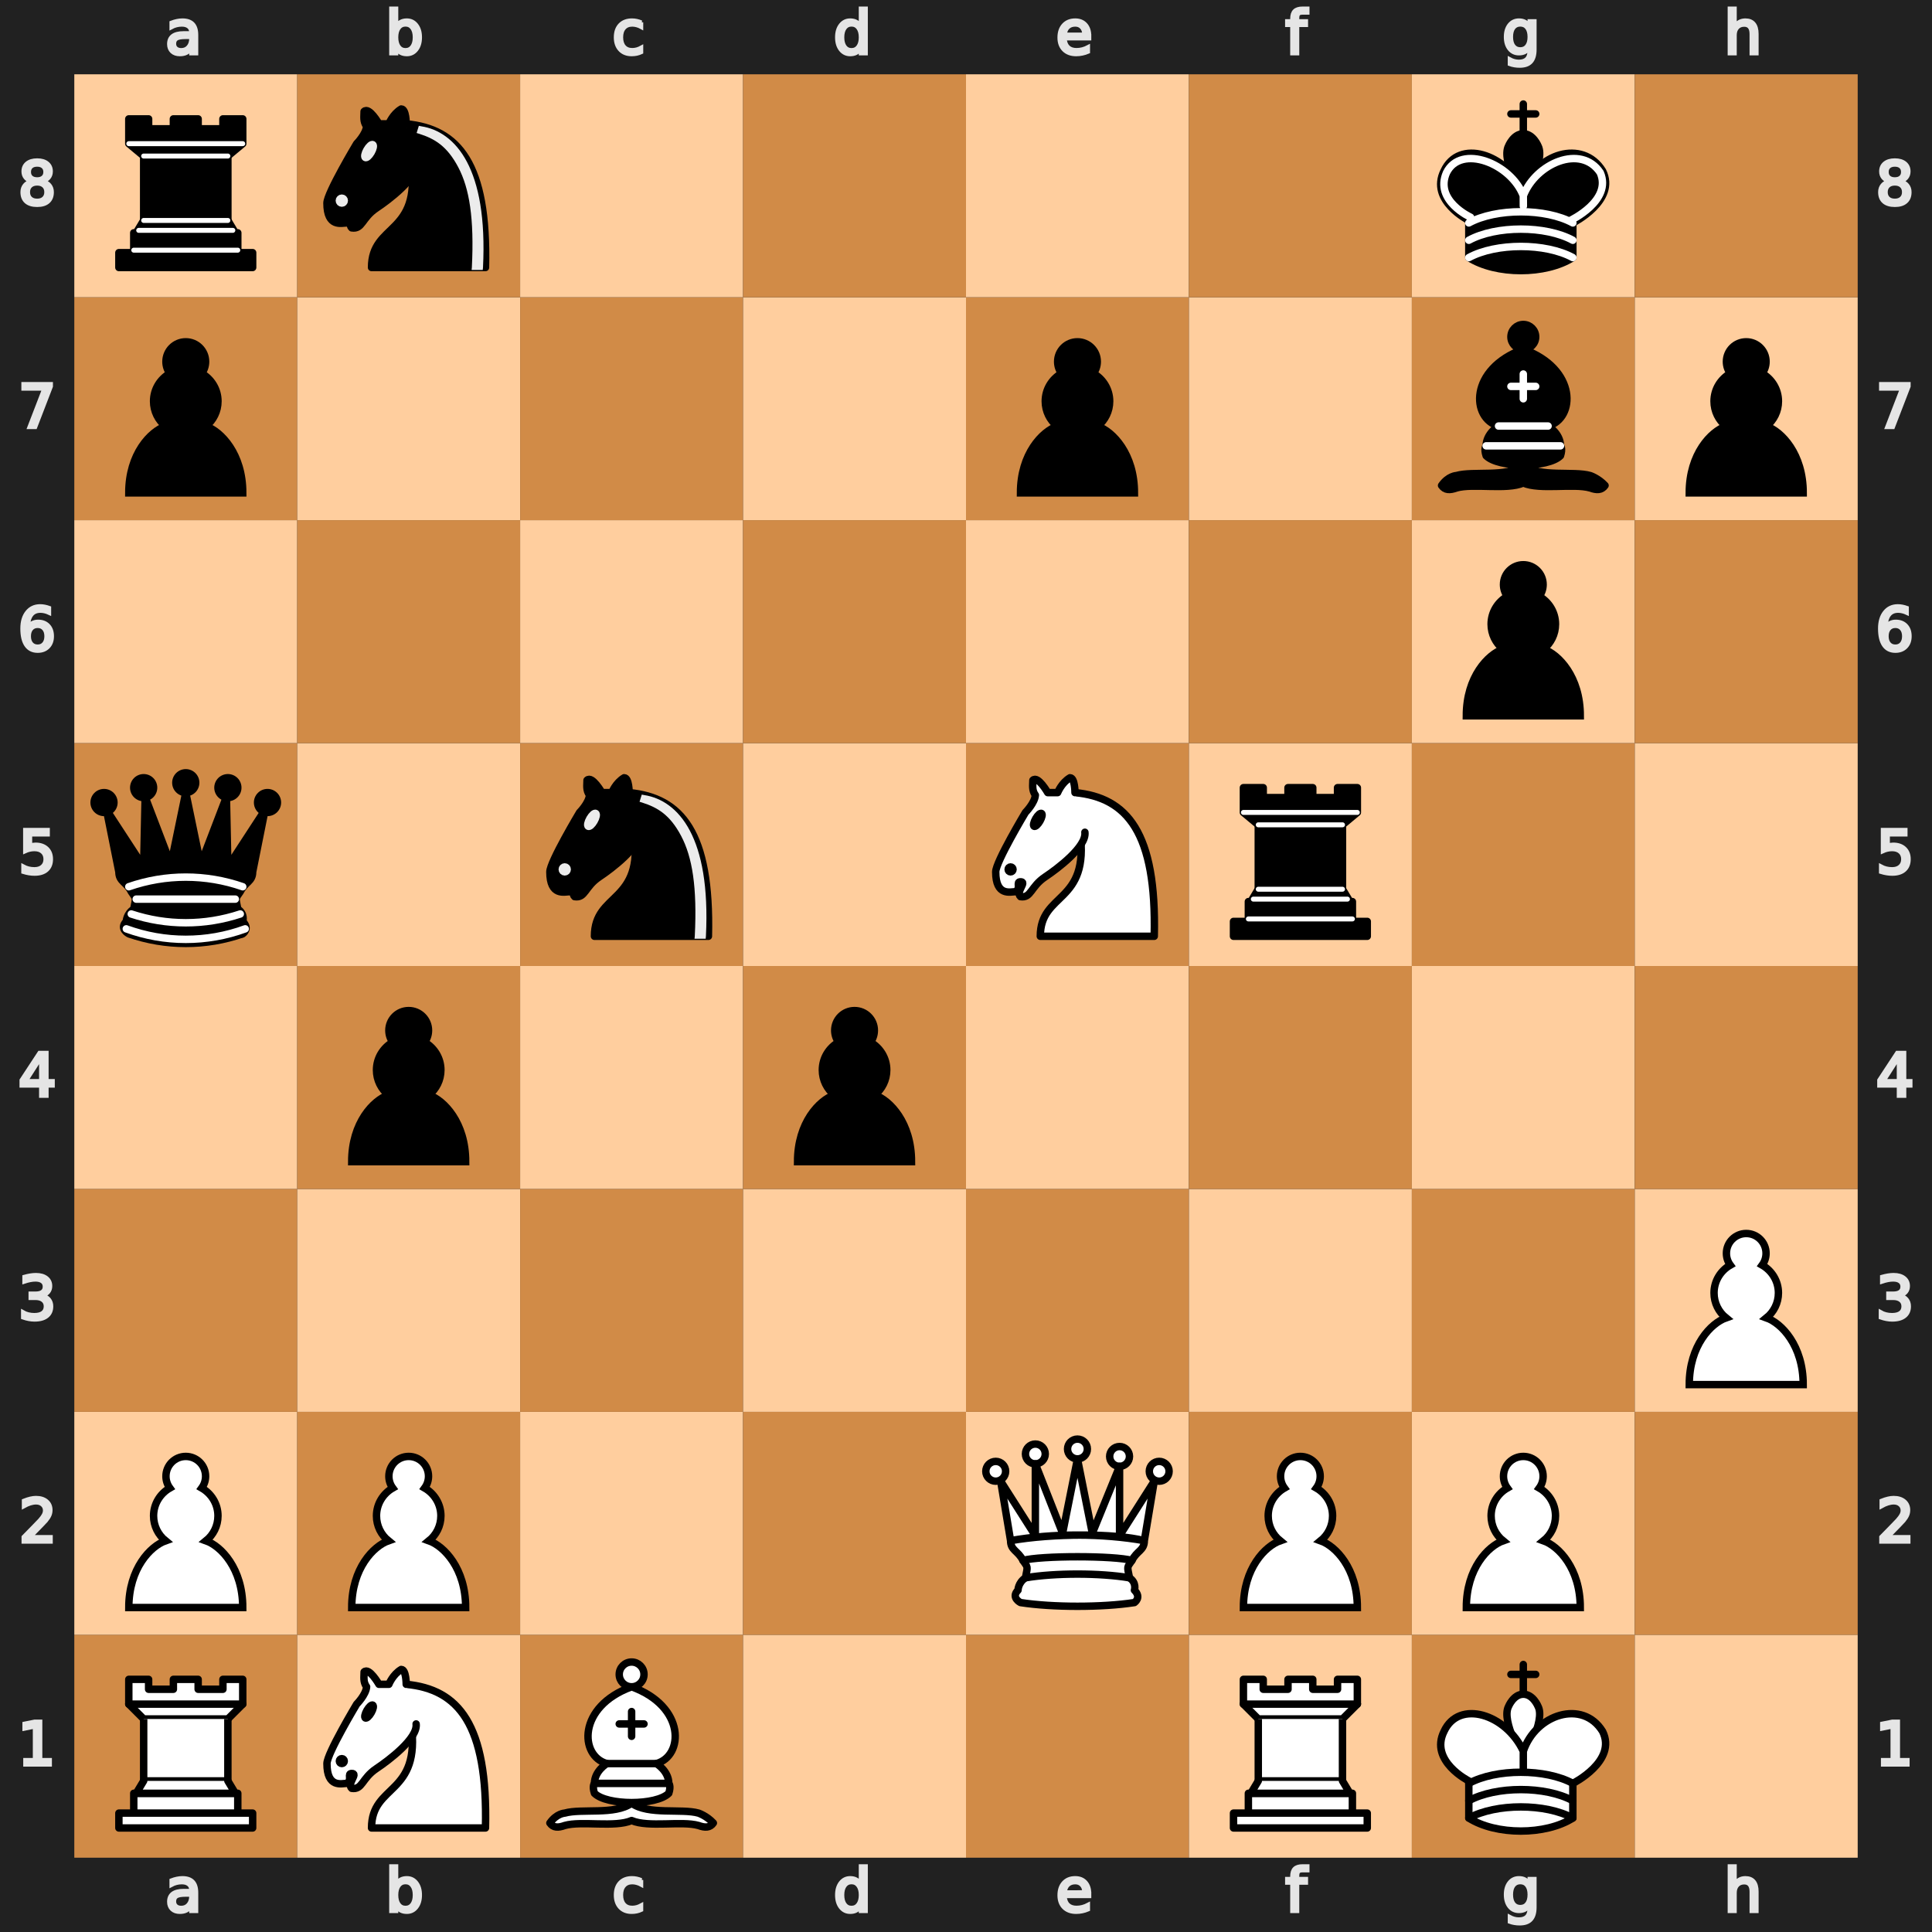
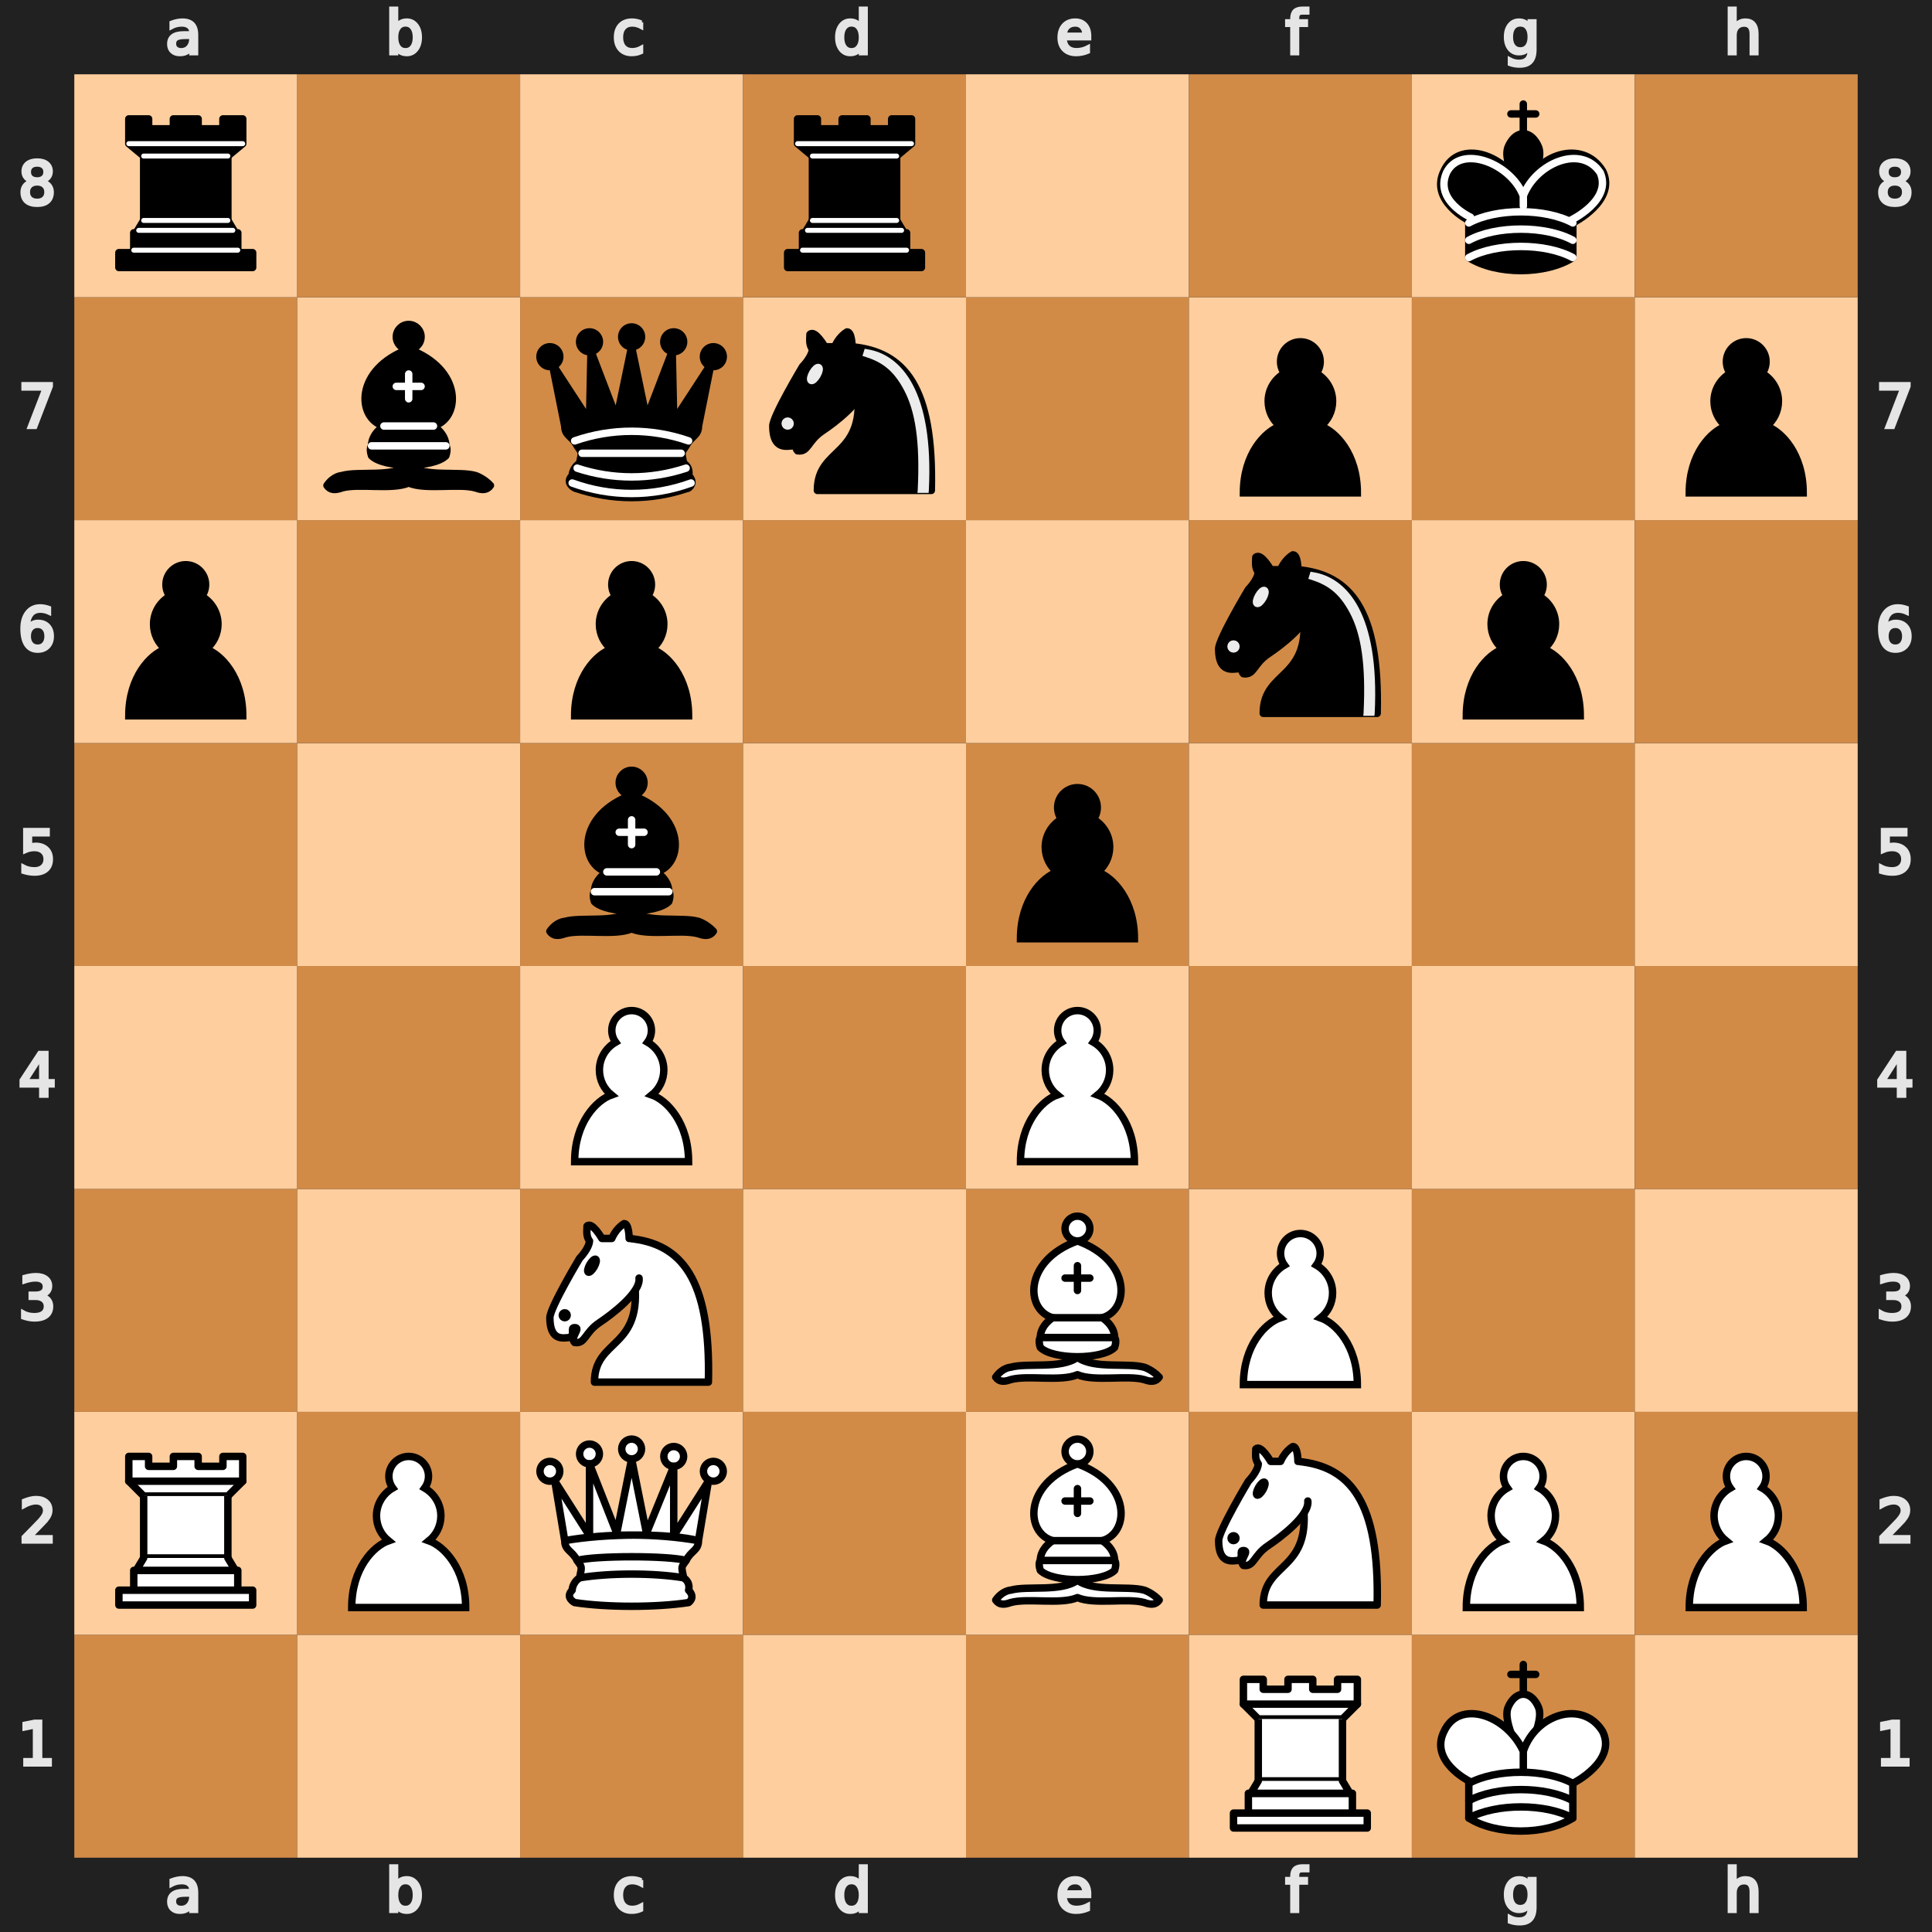
<svg xmlns="http://www.w3.org/2000/svg" xmlns:xlink="http://www.w3.org/1999/xlink" version="1.2" baseProfile="tiny" viewBox="0 0 390 390">
  <defs>
    <g id="white-pawn" class="white pawn">
      <path d="M22.5 9c-2.21 0-4 1.79-4 4 0 .89.29 1.71.78 2.38C17.33 16.5 16 18.59 16 21c0 2.03.94 3.84 2.41 5.03-3 1.06-7.41 5.55-7.41 13.47h23c0-7.92-4.41-12.41-7.41-13.47 1.47-1.19 2.41-3 2.41-5.03 0-2.41-1.33-4.5-3.28-5.62.49-.67.78-1.49.78-2.38 0-2.21-1.79-4-4-4z" fill="#fff" stroke="#000" stroke-width="1.5" stroke-linecap="round" />
    </g>
    <g id="white-knight" class="white knight" fill="none" fill-rule="evenodd" stroke="#000" stroke-width="1.5" stroke-linecap="round" stroke-linejoin="round">
      <path d="M 22,10 C 32.5,11 38.5,18 38,39 L 15,39 C 15,30 25,32.5 23,18" style="fill:#ffffff; stroke:#000000;" />
      <path d="M 24,18 C 24.38,20.91 18.45,25.37 16,27 C 13,29 13.18,31.34 11,31 C 9.958,30.06 12.41,27.96 11,28 C 10,28 11.19,29.23 10,30 C 9,30 5.997,31 6,26 C 6,24 12,14 12,14 C 12,14 13.89,12.1 14,10.5 C 13.27,9.506 13.5,8.5 13.5,7.5 C 14.5,6.5 16.5,10 16.5,10 L 18.5,10 C 18.5,10 19.28,8.008 21,7 C 22,7 22,10 22,10" style="fill:#ffffff; stroke:#000000;" />
      <path d="M 9.5 25.5 A 0.5 0.5 0 1 1 8.5,25.5 A 0.5 0.5 0 1 1 9.5 25.5 z" style="fill:#000000; stroke:#000000;" />
      <path d="M 15 15.5 A 0.5 1.5 0 1 1 14,15.5 A 0.5 1.5 0 1 1 15 15.5 z" transform="matrix(0.866,0.5,-0.5,0.866,9.693,-5.173)" style="fill:#000000; stroke:#000000;" />
    </g>
    <g id="white-bishop" class="white bishop" fill="none" fill-rule="evenodd" stroke="#000" stroke-width="1.5" stroke-linecap="round" stroke-linejoin="round">
      <g fill="#fff" stroke-linecap="butt">
        <path d="M9 36c3.39-.97 10.11.43 13.5-2 3.39 2.43 10.11 1.03 13.5 2 0 0 1.65.54 3 2-.68.97-1.65.99-3 .5-3.39-.97-10.11.46-13.5-1-3.39 1.46-10.11.03-13.5 1-1.354.49-2.323.47-3-.5 1.354-1.94 3-2 3-2zM15 32c2.5 2.5 12.5 2.5 15 0 .5-1.5 0-2 0-2 0-2.5-2.5-4-2.5-4 5.5-1.5 6-11.5-5-15.5-11 4-10.5 14-5 15.5 0 0-2.5 1.5-2.5 4 0 0-.5.5 0 2zM25 8a2.5 2.5 0 1 1-5 0 2.5 2.5 0 1 1 5 0z" />
      </g>
      <path d="M17.5 26h10M15 30h15m-7.5-14.5v5M20 18h5" stroke-linejoin="miter" />
    </g>
    <g id="white-rook" class="white rook" fill="#fff" fill-rule="evenodd" stroke="#000" stroke-width="1.5" stroke-linecap="round" stroke-linejoin="round">
      <path d="M9 39h27v-3H9v3zM12 36v-4h21v4H12zM11 14V9h4v2h5V9h5v2h5V9h4v5" stroke-linecap="butt" />
      <path d="M34 14l-3 3H14l-3-3" />
      <path d="M31 17v12.5H14V17" stroke-linecap="butt" stroke-linejoin="miter" />
      <path d="M31 29.5l1.5 2.5h-20l1.5-2.5" />
      <path d="M11 14h23" fill="none" stroke-linejoin="miter" />
    </g>
    <g id="white-queen" class="white queen" fill="#fff" fill-rule="evenodd" stroke="#000" stroke-width="1.5" stroke-linecap="round" stroke-linejoin="round">
      <path d="M8 12a2 2 0 1 1-4 0 2 2 0 1 1 4 0zM24.5 7.5a2 2 0 1 1-4 0 2 2 0 1 1 4 0zM41 12a2 2 0 1 1-4 0 2 2 0 1 1 4 0zM16 8.5a2 2 0 1 1-4 0 2 2 0 1 1 4 0zM33 9a2 2 0 1 1-4 0 2 2 0 1 1 4 0z" />
      <path d="M9 26c8.5-1.5 21-1.5 27 0l2-12-7 11V11l-5.5 13.5-3-15-3 15-5.5-14V25L7 14l2 12zM9 26c0 2 1.5 2 2.5 4 1 1.5 1 1 .5 3.5-1.5 1-1.5 2.5-1.5 2.5-1.5 1.5.5 2.5.5 2.5 6.5 1 16.5 1 23 0 0 0 1.5-1 0-2.5 0 0 .5-1.5-1-2.5-.5-2.5-.5-2 .5-3.5 1-2 2.5-2 2.5-4-8.5-1.5-18.5-1.5-27 0z" stroke-linecap="butt" />
      <path d="M11.5 30c3.5-1 18.5-1 22 0M12 33.5c6-1 15-1 21 0" fill="none" />
    </g>
    <g id="white-king" class="white king" fill="none" fill-rule="evenodd" stroke="#000" stroke-width="1.5" stroke-linecap="round" stroke-linejoin="round">
      <path d="M22.5 11.63V6M20 8h5" stroke-linejoin="miter" />
      <path d="M22.5 25s4.5-7.5 3-10.5c0 0-1-2.5-3-2.5s-3 2.5-3 2.5c-1.5 3 3 10.5 3 10.5" fill="#fff" stroke-linecap="butt" stroke-linejoin="miter" />
      <path d="M11.5 37c5.5 3.5 15.5 3.5 21 0v-7s9-4.5 6-10.5c-4-6.5-13.5-3.5-16 4V27v-3.5c-3.5-7.5-13-10.5-16-4-3 6 5 10 5 10V37z" fill="#fff" />
      <path d="M11.5 30c5.5-3 15.5-3 21 0m-21 3.5c5.5-3 15.5-3 21 0m-21 3.5c5.5-3 15.5-3 21 0" />
    </g>
    <g id="black-pawn" class="black pawn">
      <path d="M22.5 9c-2.21 0-4 1.79-4 4 0 .89.29 1.71.78 2.38C17.33 16.5 16 18.59 16 21c0 2.03.94 3.84 2.41 5.03-3 1.06-7.41 5.55-7.41 13.47h23c0-7.92-4.41-12.41-7.41-13.47 1.47-1.19 2.41-3 2.41-5.03 0-2.41-1.33-4.5-3.28-5.62.49-.67.78-1.49.78-2.38 0-2.21-1.79-4-4-4z" fill="#000" stroke="#000" stroke-width="1.5" stroke-linecap="round" />
    </g>
    <g id="black-knight" class="black knight" fill="none" fill-rule="evenodd" stroke="#000" stroke-width="1.5" stroke-linecap="round" stroke-linejoin="round">
      <path d="M 22,10 C 32.5,11 38.5,18 38,39 L 15,39 C 15,30 25,32.5 23,18" style="fill:#000000; stroke:#000000;" />
      <path d="M 24,18 C 24.38,20.91 18.45,25.37 16,27 C 13,29 13.18,31.34 11,31 C 9.958,30.06 12.41,27.96 11,28 C 10,28 11.19,29.23 10,30 C 9,30 5.997,31 6,26 C 6,24 12,14 12,14 C 12,14 13.89,12.1 14,10.5 C 13.27,9.506 13.5,8.5 13.5,7.5 C 14.5,6.5 16.5,10 16.5,10 L 18.5,10 C 18.5,10 19.28,8.008 21,7 C 22,7 22,10 22,10" style="fill:#000000; stroke:#000000;" />
      <path d="M 9.5 25.5 A 0.5 0.5 0 1 1 8.5,25.5 A 0.5 0.5 0 1 1 9.5 25.5 z" style="fill:#ececec; stroke:#ececec;" />
      <path d="M 15 15.5 A 0.5 1.5 0 1 1 14,15.5 A 0.5 1.5 0 1 1 15 15.5 z" transform="matrix(0.866,0.5,-0.5,0.866,9.693,-5.173)" style="fill:#ececec; stroke:#ececec;" />
      <path d="M 24.55,10.4 L 24.1,11.85 L 24.6,12 C 27.75,13 30.25,14.49 32.5,18.75 C 34.75,23.01 35.75,29.06 35.25,39 L 35.2,39.5 L 37.45,39.5 L 37.5,39 C 38,28.94 36.62,22.15 34.25,17.66 C 31.88,13.17 28.46,11.02 25.06,10.5 L 24.55,10.4 z " style="fill:#ececec; stroke:none;" />
    </g>
    <g id="black-bishop" class="black bishop" fill="none" fill-rule="evenodd" stroke="#000" stroke-width="1.5" stroke-linecap="round" stroke-linejoin="round">
      <path d="M9 36c3.39-.97 10.11.43 13.5-2 3.39 2.43 10.11 1.03 13.5 2 0 0 1.65.54 3 2-.68.97-1.65.99-3 .5-3.39-.97-10.11.46-13.5-1-3.39 1.46-10.11.03-13.5 1-1.354.49-2.323.47-3-.5 1.354-1.94 3-2 3-2zm6-4c2.5 2.5 12.5 2.5 15 0 .5-1.5 0-2 0-2 0-2.5-2.5-4-2.5-4 5.5-1.5 6-11.5-5-15.5-11 4-10.5 14-5 15.5 0 0-2.5 1.5-2.5 4 0 0-.5.5 0 2zM25 8a2.5 2.5 0 1 1-5 0 2.5 2.5 0 1 1 5 0z" fill="#000" stroke-linecap="butt" />
      <path d="M17.5 26h10M15 30h15m-7.5-14.5v5M20 18h5" stroke="#fff" stroke-linejoin="miter" />
    </g>
    <g id="black-rook" class="black rook" fill="#000" fill-rule="evenodd" stroke="#000" stroke-width="1.5" stroke-linecap="round" stroke-linejoin="round">
      <path d="M9 39h27v-3H9v3zM12.5 32l1.5-2.5h17l1.5 2.5h-20zM12 36v-4h21v4H12z" stroke-linecap="butt" />
      <path d="M14 29.5v-13h17v13H14z" stroke-linecap="butt" stroke-linejoin="miter" />
      <path d="M14 16.5L11 14h23l-3 2.5H14zM11 14V9h4v2h5V9h5v2h5V9h4v5H11z" stroke-linecap="butt" />
      <path d="M12 35.5h21M13 31.5h19M14 29.5h17M14 16.5h17M11 14h23" fill="none" stroke="#fff" stroke-width="1" stroke-linejoin="miter" />
    </g>
    <g id="black-queen" class="black queen" fill="#000" fill-rule="evenodd" stroke="#000" stroke-width="1.5" stroke-linecap="round" stroke-linejoin="round">
      <g fill="#000" stroke="none">
        <circle cx="6" cy="12" r="2.75" />
        <circle cx="14" cy="9" r="2.75" />
        <circle cx="22.5" cy="8" r="2.75" />
        <circle cx="31" cy="9" r="2.75" />
        <circle cx="39" cy="12" r="2.75" />
      </g>
      <path d="M9 26c8.5-1.5 21-1.5 27 0l2.5-12.5L31 25l-.3-14.1-5.2 13.6-3-14.5-3 14.5-5.2-13.6L14 25 6.5 13.5 9 26zM9 26c0 2 1.5 2 2.5 4 1 1.5 1 1 .5 3.5-1.5 1-1.5 2.5-1.5 2.5-1.5 1.5.5 2.5.5 2.5 6.5 1 16.5 1 23 0 0 0 1.5-1 0-2.5 0 0 .5-1.5-1-2.5-.5-2.5-.5-2 .5-3.5 1-2 2.5-2 2.5-4-8.5-1.5-18.5-1.5-27 0z" stroke-linecap="butt" />
      <path d="M11 38.5a35 35 1 0 0 23 0" fill="none" stroke-linecap="butt" />
      <path d="M11 29a35 35 1 0 1 23 0M12.5 31.5h20M11.5 34.5a35 35 1 0 0 22 0M10.5 37.5a35 35 1 0 0 24 0" fill="none" stroke="#fff" />
    </g>
    <g id="black-king" class="black king" fill="none" fill-rule="evenodd" stroke="#000" stroke-width="1.5" stroke-linecap="round" stroke-linejoin="round">
      <path d="M22.5 11.63V6" stroke-linejoin="miter" />
      <path d="M22.5 25s4.5-7.5 3-10.5c0 0-1-2.5-3-2.5s-3 2.5-3 2.5c-1.5 3 3 10.5 3 10.5" fill="#000" stroke-linecap="butt" stroke-linejoin="miter" />
      <path d="M11.5 37c5.5 3.5 15.5 3.5 21 0v-7s9-4.5 6-10.5c-4-6.5-13.5-3.5-16 4V27v-3.5c-3.5-7.5-13-10.5-16-4-3 6 5 10 5 10V37z" fill="#000" />
      <path d="M20 8h5" stroke-linejoin="miter" />
      <path d="M32 29.5s8.5-4 6.03-9.65C34.15 14 25 18 22.5 24.5l.01 2.1-.01-2.1C20 18 9.906 14 6.997 19.85c-2.497 5.65 4.853 9 4.853 9M11.5 30c5.5-3 15.5-3 21 0m-21 3.5c5.5-3 15.5-3 21 0m-21 3.5c5.5-3 15.5-3 21 0" stroke="#fff" />
    </g>
  </defs>
  <rect x="0" y="0" width="390" height="390" fill="#212121" />
  <g transform="translate(20, 0) scale(0.75, 0.75)" fill="#e5e5e5" stroke="#e5e5e5">
    <path d="M23.328 10.016q-1.742 0-2.414.398-.672.398-.672 1.36 0 .765.5 1.218.508.445 1.375.445 1.196 0 1.914-.843.727-.852.727-2.258v-.32zm2.867-.594v4.992h-1.437v-1.328q-.492.797-1.227 1.18-.734.375-1.797.375-1.343 0-2.14-.75-.79-.758-.79-2.024 0-1.476.985-2.226.992-.75 2.953-.75h2.016V8.75q0-.992-.656-1.531-.649-.547-1.829-.547-.75 0-1.46.18-.711.18-1.368.539V6.062q.79-.304 1.532-.453.742-.156 1.445-.156 1.898 0 2.836.984.937.985.937 2.985z" />
  </g>
  <g transform="translate(20, 375) scale(0.75, 0.75)" fill="#e5e5e5" stroke="#e5e5e5">
    <path d="M23.328 10.016q-1.742 0-2.414.398-.672.398-.672 1.36 0 .765.5 1.218.508.445 1.375.445 1.196 0 1.914-.843.727-.852.727-2.258v-.32zm2.867-.594v4.992h-1.437v-1.328q-.492.797-1.227 1.18-.734.375-1.797.375-1.343 0-2.14-.75-.79-.758-.79-2.024 0-1.476.985-2.226.992-.75 2.953-.75h2.016V8.75q0-.992-.656-1.531-.649-.547-1.829-.547-.75 0-1.46.18-.711.18-1.368.539V6.062q.79-.304 1.532-.453.742-.156 1.445-.156 1.898 0 2.836.984.937.985.937 2.985z" />
  </g>
  <g transform="translate(65, 0) scale(0.75, 0.75)" fill="#e5e5e5" stroke="#e5e5e5">
    <path d="M24.922 10.047q0-1.586-.656-2.485-.649-.906-1.79-.906-1.14 0-1.796.906-.649.899-.649 2.485 0 1.586.649 2.492.656.898 1.797.898 1.14 0 1.789-.898.656-.906.656-2.492zm-4.89-3.055q.452-.781 1.14-1.156.695-.383 1.656-.383 1.594 0 2.586 1.266 1 1.265 1 3.328 0 2.062-1 3.328-.992 1.266-2.586 1.266-.96 0-1.656-.375-.688-.383-1.14-1.164v1.312h-1.446V2.258h1.445z" />
  </g>
  <g transform="translate(65, 375) scale(0.75, 0.75)" fill="#e5e5e5" stroke="#e5e5e5">
    <path d="M24.922 10.047q0-1.586-.656-2.485-.649-.906-1.79-.906-1.14 0-1.796.906-.649.899-.649 2.485 0 1.586.649 2.492.656.898 1.797.898 1.14 0 1.789-.898.656-.906.656-2.492zm-4.89-3.055q.452-.781 1.14-1.156.695-.383 1.656-.383 1.594 0 2.586 1.266 1 1.265 1 3.328 0 2.062-1 3.328-.992 1.266-2.586 1.266-.96 0-1.656-.375-.688-.383-1.14-1.164v1.312h-1.446V2.258h1.445z" />
  </g>
  <g transform="translate(110, 0) scale(0.75, 0.75)" fill="#e5e5e5" stroke="#e5e5e5">
    <path d="M25.96 6v1.344q-.608-.336-1.226-.5-.609-.172-1.234-.172-1.398 0-2.172.89-.773.883-.773 2.485 0 1.601.773 2.492.774.883 2.172.883.625 0 1.234-.164.618-.172 1.227-.508v1.328q-.602.281-1.25.422-.64.14-1.367.14-1.977 0-3.14-1.242-1.165-1.242-1.165-3.351 0-2.14 1.172-3.367 1.18-1.227 3.227-1.227.664 0 1.296.14.633.134 1.227.407z" />
  </g>
  <g transform="translate(110, 375) scale(0.75, 0.75)" fill="#e5e5e5" stroke="#e5e5e5">
    <path d="M25.96 6v1.344q-.608-.336-1.226-.5-.609-.172-1.234-.172-1.398 0-2.172.89-.773.883-.773 2.485 0 1.601.773 2.492.774.883 2.172.883.625 0 1.234-.164.618-.172 1.227-.508v1.328q-.602.281-1.25.422-.64.14-1.367.14-1.977 0-3.14-1.242-1.165-1.242-1.165-3.351 0-2.14 1.172-3.367 1.18-1.227 3.227-1.227.664 0 1.296.14.633.134 1.227.407z" />
  </g>
  <g transform="translate(155, 0) scale(0.75, 0.75)" fill="#e5e5e5" stroke="#e5e5e5">
    <path d="M24.973 6.992V2.258h1.437v12.156h-1.437v-1.312q-.453.78-1.149 1.164-.687.375-1.656.375-1.586 0-2.586-1.266-.992-1.266-.992-3.328 0-2.063.992-3.328 1-1.266 2.586-1.266.969 0 1.656.383.696.375 1.149 1.156zm-4.899 3.055q0 1.586.649 2.492.656.898 1.797.898 1.14 0 1.796-.898.657-.906.657-2.492 0-1.586-.657-2.485-.656-.906-1.796-.906-1.141 0-1.797.906-.649.899-.649 2.485z" />
  </g>
  <g transform="translate(155, 375) scale(0.75, 0.75)" fill="#e5e5e5" stroke="#e5e5e5">
    <path d="M24.973 6.992V2.258h1.437v12.156h-1.437v-1.312q-.453.78-1.149 1.164-.687.375-1.656.375-1.586 0-2.586-1.266-.992-1.266-.992-3.328 0-2.063.992-3.328 1-1.266 2.586-1.266.969 0 1.656.383.696.375 1.149 1.156zm-4.899 3.055q0 1.586.649 2.492.656.898 1.797.898 1.14 0 1.796-.898.657-.906.657-2.492 0-1.586-.657-2.485-.656-.906-1.796-.906-1.141 0-1.797.906-.649.899-.649 2.485z" />
  </g>
  <g transform="translate(200, 0) scale(0.75, 0.75)" fill="#e5e5e5" stroke="#e5e5e5">
    <path d="M26.555 9.68v.703h-6.61q.094 1.484.89 2.265.806.774 2.235.774.828 0 1.602-.203.781-.203 1.547-.61v1.36q-.774.328-1.586.5-.813.172-1.649.172-2.093 0-3.32-1.22-1.219-1.218-1.219-3.296 0-2.148 1.157-3.406 1.164-1.266 3.132-1.266 1.766 0 2.79 1.14 1.03 1.134 1.03 3.087zm-1.438-.422q-.015-1.18-.664-1.883-.64-.703-1.703-.703-1.203 0-1.93.68-.718.68-.828 1.914z" />
  </g>
  <g transform="translate(200, 375) scale(0.75, 0.75)" fill="#e5e5e5" stroke="#e5e5e5">
    <path d="M26.555 9.68v.703h-6.61q.094 1.484.89 2.265.806.774 2.235.774.828 0 1.602-.203.781-.203 1.547-.61v1.36q-.774.328-1.586.5-.813.172-1.649.172-2.093 0-3.32-1.22-1.219-1.218-1.219-3.296 0-2.148 1.157-3.406 1.164-1.266 3.132-1.266 1.766 0 2.79 1.14 1.03 1.134 1.03 3.087zm-1.438-.422q-.015-1.18-.664-1.883-.64-.703-1.703-.703-1.203 0-1.93.68-.718.68-.828 1.914z" />
  </g>
  <g transform="translate(245, 0) scale(0.75, 0.75)" fill="#e5e5e5" stroke="#e5e5e5">
    <path d="M25.285 2.258v1.195H23.91q-.773 0-1.078.313-.297.312-.297 1.125v.773h2.367v1.117h-2.367v7.633H21.09V6.781h-1.375V5.664h1.375v-.61q0-1.46.68-2.124.68-.672 2.156-.672z" />
  </g>
  <g transform="translate(245, 375) scale(0.75, 0.75)" fill="#e5e5e5" stroke="#e5e5e5">
    <path d="M25.285 2.258v1.195H23.91q-.773 0-1.078.313-.297.312-.297 1.125v.773h2.367v1.117h-2.367v7.633H21.09V6.781h-1.375V5.664h1.375v-.61q0-1.46.68-2.124.68-.672 2.156-.672z" />
  </g>
  <g transform="translate(290, 0) scale(0.75, 0.75)" fill="#e5e5e5" stroke="#e5e5e5">
    <path d="M24.973 9.937q0-1.562-.649-2.421-.64-.86-1.804-.86-1.157 0-1.805.86-.64.859-.64 2.421 0 1.555.64 2.415.648.859 1.805.859 1.164 0 1.804-.86.649-.859.649-2.414zm1.437 3.391q0 2.234-.992 3.32-.992 1.094-3.04 1.094-.757 0-1.429-.117-.672-.11-1.304-.344v-1.398q.632.344 1.25.508.617.164 1.257.164 1.414 0 2.118-.743.703-.734.703-2.226v-.711q-.446.773-1.141 1.156-.695.383-1.664.383-1.61 0-2.594-1.227-.984-1.226-.984-3.25 0-2.03.984-3.257.985-1.227 2.594-1.227.969 0 1.664.383t1.14 1.156V5.664h1.438z" />
  </g>
  <g transform="translate(290, 375) scale(0.75, 0.75)" fill="#e5e5e5" stroke="#e5e5e5">
    <path d="M24.973 9.937q0-1.562-.649-2.421-.64-.86-1.804-.86-1.157 0-1.805.86-.64.859-.64 2.421 0 1.555.64 2.415.648.859 1.805.859 1.164 0 1.804-.86.649-.859.649-2.414zm1.437 3.391q0 2.234-.992 3.32-.992 1.094-3.04 1.094-.757 0-1.429-.117-.672-.11-1.304-.344v-1.398q.632.344 1.25.508.617.164 1.257.164 1.414 0 2.118-.743.703-.734.703-2.226v-.711q-.446.773-1.141 1.156-.695.383-1.664.383-1.61 0-2.594-1.227-.984-1.226-.984-3.25 0-2.03.984-3.257.985-1.227 2.594-1.227.969 0 1.664.383t1.14 1.156V5.664h1.438z" />
  </g>
  <g transform="translate(335, 0) scale(0.75, 0.75)" fill="#e5e5e5" stroke="#e5e5e5">
    <path d="M26.164 9.133v5.281h-1.437V9.18q0-1.243-.485-1.86-.484-.617-1.453-.617-1.164 0-1.836.742-.672.742-.672 2.024v4.945h-1.445V2.258h1.445v4.765q.516-.789 1.211-1.18.703-.39 1.617-.39 1.508 0 2.282.938.773.93.773 2.742z" />
  </g>
  <g transform="translate(335, 375) scale(0.75, 0.75)" fill="#e5e5e5" stroke="#e5e5e5">
    <path d="M26.164 9.133v5.281h-1.437V9.18q0-1.243-.485-1.86-.484-.617-1.453-.617-1.164 0-1.836.742-.672.742-.672 2.024v4.945h-1.445V2.258h1.445v4.765q.516-.789 1.211-1.18.703-.39 1.617-.39 1.508 0 2.282.938.773.93.773 2.742z" />
  </g>
  <g transform="translate(0, 335) scale(0.75, 0.75)" fill="#e5e5e5" stroke="#e5e5e5">
    <path d="M6.754 26.996h2.578v-8.898l-2.805.562v-1.437l2.79-.563h1.578v10.336h2.578v1.328h-6.72z" />
  </g>
  <g transform="translate(375, 335) scale(0.75, 0.75)" fill="#e5e5e5" stroke="#e5e5e5">
    <path d="M6.754 26.996h2.578v-8.898l-2.805.562v-1.437l2.79-.563h1.578v10.336h2.578v1.328h-6.72z" />
  </g>
  <g transform="translate(0, 290) scale(0.75, 0.75)" fill="#e5e5e5" stroke="#e5e5e5">
    <path d="M8.195 26.996h5.508v1.328H6.297v-1.328q.898-.93 2.445-2.492 1.555-1.57 1.953-2.024.758-.851 1.055-1.437.305-.594.305-1.164 0-.93-.657-1.516-.648-.586-1.695-.586-.742 0-1.57.258-.82.258-1.758.781v-1.593q.953-.383 1.781-.578.828-.196 1.516-.196 1.812 0 2.89.906 1.079.907 1.079 2.422 0 .72-.274 1.368-.265.64-.976 1.515-.196.227-1.243 1.313-1.046 1.078-2.953 3.023z" />
  </g>
  <g transform="translate(375, 290) scale(0.75, 0.75)" fill="#e5e5e5" stroke="#e5e5e5">
    <path d="M8.195 26.996h5.508v1.328H6.297v-1.328q.898-.93 2.445-2.492 1.555-1.57 1.953-2.024.758-.851 1.055-1.437.305-.594.305-1.164 0-.93-.657-1.516-.648-.586-1.695-.586-.742 0-1.57.258-.82.258-1.758.781v-1.593q.953-.383 1.781-.578.828-.196 1.516-.196 1.812 0 2.89.906 1.079.907 1.079 2.422 0 .72-.274 1.368-.265.64-.976 1.515-.196.227-1.243 1.313-1.046 1.078-2.953 3.023z" />
  </g>
  <g transform="translate(0, 245) scale(0.75, 0.75)" fill="#e5e5e5" stroke="#e5e5e5">
    <path d="M11.434 22.035q1.132.242 1.765 1.008.64.766.64 1.89 0 1.727-1.187 2.672-1.187.946-3.375.946-.734 0-1.515-.149-.774-.14-1.602-.43V26.45q.656.383 1.438.578.78.196 1.632.196 1.485 0 2.258-.586.782-.586.782-1.703 0-1.032-.727-1.61-.719-.586-2.008-.586h-1.36v-1.297h1.423q1.164 0 1.78-.46.618-.47.618-1.344 0-.899-.64-1.375-.633-.485-1.82-.485-.65 0-1.391.141-.743.14-1.633.437V16.95q.898-.25 1.68-.375.788-.125 1.484-.125 1.797 0 2.844.82 1.046.813 1.046 2.204 0 .968-.554 1.64-.555.664-1.578.922z" />
  </g>
  <g transform="translate(375, 245) scale(0.75, 0.75)" fill="#e5e5e5" stroke="#e5e5e5">
    <path d="M11.434 22.035q1.132.242 1.765 1.008.64.766.64 1.89 0 1.727-1.187 2.672-1.187.946-3.375.946-.734 0-1.515-.149-.774-.14-1.602-.43V26.45q.656.383 1.438.578.78.196 1.632.196 1.485 0 2.258-.586.782-.586.782-1.703 0-1.032-.727-1.61-.719-.586-2.008-.586h-1.36v-1.297h1.423q1.164 0 1.78-.46.618-.47.618-1.344 0-.899-.64-1.375-.633-.485-1.82-.485-.65 0-1.391.141-.743.14-1.633.437V16.95q.898-.25 1.68-.375.788-.125 1.484-.125 1.797 0 2.844.82 1.046.813 1.046 2.204 0 .968-.554 1.64-.555.664-1.578.922z" />
  </g>
  <g transform="translate(0, 200) scale(0.75, 0.75)" fill="#e5e5e5" stroke="#e5e5e5">
    <path d="M11.016 18.035L7.03 24.262h3.985zm-.414-1.375h1.984v7.602h1.664v1.312h-1.664v2.75h-1.57v-2.75H5.75v-1.523z" />
  </g>
  <g transform="translate(375, 200) scale(0.75, 0.75)" fill="#e5e5e5" stroke="#e5e5e5">
    <path d="M11.016 18.035L7.03 24.262h3.985zm-.414-1.375h1.984v7.602h1.664v1.312h-1.664v2.75h-1.57v-2.75H5.75v-1.523z" />
  </g>
  <g transform="translate(0, 155) scale(0.75, 0.75)" fill="#e5e5e5" stroke="#e5e5e5">
    <path d="M6.719 16.66h6.195v1.328h-4.75v2.86q.344-.118.688-.172.343-.063.687-.063 1.953 0 3.094 1.07 1.14 1.07 1.14 2.899 0 1.883-1.171 2.93-1.172 1.039-3.305 1.039-.735 0-1.5-.125-.758-.125-1.57-.375v-1.586q.703.383 1.453.57.75.188 1.586.188 1.351 0 2.14-.711.79-.711.79-1.93 0-1.219-.79-1.93-.789-.71-2.14-.71-.633 0-1.266.14-.625.14-1.281.438z" />
  </g>
  <g transform="translate(375, 155) scale(0.75, 0.75)" fill="#e5e5e5" stroke="#e5e5e5">
    <path d="M6.719 16.66h6.195v1.328h-4.75v2.86q.344-.118.688-.172.343-.063.687-.063 1.953 0 3.094 1.07 1.14 1.07 1.14 2.899 0 1.883-1.171 2.93-1.172 1.039-3.305 1.039-.735 0-1.5-.125-.758-.125-1.57-.375v-1.586q.703.383 1.453.57.75.188 1.586.188 1.351 0 2.14-.711.79-.711.79-1.93 0-1.219-.79-1.93-.789-.71-2.14-.71-.633 0-1.266.14-.625.14-1.281.438z" />
  </g>
  <g transform="translate(0, 110) scale(0.75, 0.75)" fill="#e5e5e5" stroke="#e5e5e5">
    <path d="M10.137 21.863q-1.063 0-1.688.727-.617.726-.617 1.992 0 1.258.617 1.992.625.727 1.688.727 1.062 0 1.68-.727.624-.734.624-1.992 0-1.266-.625-1.992-.617-.727-1.68-.727zm3.133-4.945v1.437q-.594-.28-1.204-.43-.601-.148-1.195-.148-1.562 0-2.39 1.055-.82 1.055-.938 3.188.46-.68 1.156-1.04.696-.367 1.531-.367 1.758 0 2.774 1.07 1.023 1.063 1.023 2.899 0 1.797-1.062 2.883-1.063 1.086-2.828 1.086-2.024 0-3.094-1.547-1.07-1.555-1.07-4.5 0-2.766 1.312-4.406 1.313-1.649 3.524-1.649.593 0 1.195.117.61.118 1.266.352z" />
  </g>
  <g transform="translate(375, 110) scale(0.75, 0.75)" fill="#e5e5e5" stroke="#e5e5e5">
    <path d="M10.137 21.863q-1.063 0-1.688.727-.617.726-.617 1.992 0 1.258.617 1.992.625.727 1.688.727 1.062 0 1.68-.727.624-.734.624-1.992 0-1.266-.625-1.992-.617-.727-1.68-.727zm3.133-4.945v1.437q-.594-.28-1.204-.43-.601-.148-1.195-.148-1.562 0-2.39 1.055-.82 1.055-.938 3.188.46-.68 1.156-1.04.696-.367 1.531-.367 1.758 0 2.774 1.07 1.023 1.063 1.023 2.899 0 1.797-1.062 2.883-1.063 1.086-2.828 1.086-2.024 0-3.094-1.547-1.07-1.555-1.07-4.5 0-2.766 1.312-4.406 1.313-1.649 3.524-1.649.593 0 1.195.117.61.118 1.266.352z" />
  </g>
  <g transform="translate(0, 65) scale(0.75, 0.75)" fill="#e5e5e5" stroke="#e5e5e5">
    <path d="M6.25 16.66h7.5v.672L9.516 28.324H7.867l3.985-10.336H6.25z" />
  </g>
  <g transform="translate(375, 65) scale(0.75, 0.75)" fill="#e5e5e5" stroke="#e5e5e5">
    <path d="M6.25 16.66h7.5v.672L9.516 28.324H7.867l3.985-10.336H6.25z" />
  </g>
  <g transform="translate(0, 20) scale(0.75, 0.75)" fill="#e5e5e5" stroke="#e5e5e5">
    <path d="M10 22.785q-1.125 0-1.773.602-.641.601-.641 1.656t.64 1.656q.649.602 1.774.602t1.773-.602q.649-.61.649-1.656 0-1.055-.649-1.656-.64-.602-1.773-.602zm-1.578-.672q-1.016-.25-1.586-.945-.563-.695-.563-1.695 0-1.399.993-2.211 1-.813 2.734-.813 1.742 0 2.734.813.993.812.993 2.21 0 1-.57 1.696-.563.695-1.571.945 1.14.266 1.773 1.04.641.773.641 1.89 0 1.695-1.04 2.602-1.03.906-2.96.906t-2.969-.906Q6 26.738 6 25.043q0-1.117.64-1.89.641-.774 1.782-1.04zm-.578-2.492q0 .906.562 1.414.57.508 1.594.508 1.016 0 1.586-.508.578-.508.578-1.414 0-.906-.578-1.414-.57-.508-1.586-.508-1.023 0-1.594.508-.562.508-.562 1.414z" />
  </g>
  <g transform="translate(375, 20) scale(0.75, 0.75)" fill="#e5e5e5" stroke="#e5e5e5">
    <path d="M10 22.785q-1.125 0-1.773.602-.641.601-.641 1.656t.64 1.656q.649.602 1.774.602t1.773-.602q.649-.61.649-1.656 0-1.055-.649-1.656-.64-.602-1.773-.602zm-1.578-.672q-1.016-.25-1.586-.945-.563-.695-.563-1.695 0-1.399.993-2.211 1-.813 2.734-.813 1.742 0 2.734.813.993.812.993 2.21 0 1-.57 1.696-.563.695-1.571.945 1.14.266 1.773 1.04.641.773.641 1.89 0 1.695-1.04 2.602-1.03.906-2.96.906t-2.969-.906Q6 26.738 6 25.043q0-1.117.64-1.89.641-.774 1.782-1.04zm-.578-2.492q0 .906.562 1.414.57.508 1.594.508 1.016 0 1.586-.508.578-.508.578-1.414 0-.906-.578-1.414-.57-.508-1.586-.508-1.023 0-1.594.508-.562.508-.562 1.414z" />
  </g>
  <rect x="15" y="330" width="45" height="45" class="square dark a1" stroke="none" fill="#d18b47" />
  <rect x="60" y="330" width="45" height="45" class="square light b1" stroke="none" fill="#ffce9e" />
  <rect x="105" y="330" width="45" height="45" class="square dark c1" stroke="none" fill="#d18b47" />
  <rect x="150" y="330" width="45" height="45" class="square light d1" stroke="none" fill="#ffce9e" />
  <rect x="195" y="330" width="45" height="45" class="square dark e1" stroke="none" fill="#d18b47" />
  <rect x="240" y="330" width="45" height="45" class="square light f1" stroke="none" fill="#ffce9e" />
  <rect x="285" y="330" width="45" height="45" class="square dark g1" stroke="none" fill="#d18b47" />
  <rect x="330" y="330" width="45" height="45" class="square light h1" stroke="none" fill="#ffce9e" />
  <rect x="15" y="285" width="45" height="45" class="square light a2" stroke="none" fill="#ffce9e" />
  <rect x="60" y="285" width="45" height="45" class="square dark b2" stroke="none" fill="#d18b47" />
  <rect x="105" y="285" width="45" height="45" class="square light c2" stroke="none" fill="#ffce9e" />
  <rect x="150" y="285" width="45" height="45" class="square dark d2" stroke="none" fill="#d18b47" />
  <rect x="195" y="285" width="45" height="45" class="square light e2" stroke="none" fill="#ffce9e" />
  <rect x="240" y="285" width="45" height="45" class="square dark f2" stroke="none" fill="#d18b47" />
  <rect x="285" y="285" width="45" height="45" class="square light g2" stroke="none" fill="#ffce9e" />
  <rect x="330" y="285" width="45" height="45" class="square dark h2" stroke="none" fill="#d18b47" />
  <rect x="15" y="240" width="45" height="45" class="square dark a3" stroke="none" fill="#d18b47" />
  <rect x="60" y="240" width="45" height="45" class="square light b3" stroke="none" fill="#ffce9e" />
  <rect x="105" y="240" width="45" height="45" class="square dark c3" stroke="none" fill="#d18b47" />
  <rect x="150" y="240" width="45" height="45" class="square light d3" stroke="none" fill="#ffce9e" />
  <rect x="195" y="240" width="45" height="45" class="square dark e3" stroke="none" fill="#d18b47" />
  <rect x="240" y="240" width="45" height="45" class="square light f3" stroke="none" fill="#ffce9e" />
  <rect x="285" y="240" width="45" height="45" class="square dark g3" stroke="none" fill="#d18b47" />
  <rect x="330" y="240" width="45" height="45" class="square light h3" stroke="none" fill="#ffce9e" />
  <rect x="15" y="195" width="45" height="45" class="square light a4" stroke="none" fill="#ffce9e" />
  <rect x="60" y="195" width="45" height="45" class="square dark b4" stroke="none" fill="#d18b47" />
  <rect x="105" y="195" width="45" height="45" class="square light c4" stroke="none" fill="#ffce9e" />
  <rect x="150" y="195" width="45" height="45" class="square dark d4" stroke="none" fill="#d18b47" />
  <rect x="195" y="195" width="45" height="45" class="square light e4" stroke="none" fill="#ffce9e" />
  <rect x="240" y="195" width="45" height="45" class="square dark f4" stroke="none" fill="#d18b47" />
  <rect x="285" y="195" width="45" height="45" class="square light g4" stroke="none" fill="#ffce9e" />
  <rect x="330" y="195" width="45" height="45" class="square dark h4" stroke="none" fill="#d18b47" />
  <rect x="15" y="150" width="45" height="45" class="square dark a5" stroke="none" fill="#d18b47" />
  <rect x="60" y="150" width="45" height="45" class="square light b5" stroke="none" fill="#ffce9e" />
  <rect x="105" y="150" width="45" height="45" class="square dark c5" stroke="none" fill="#d18b47" />
  <rect x="150" y="150" width="45" height="45" class="square light d5" stroke="none" fill="#ffce9e" />
  <rect x="195" y="150" width="45" height="45" class="square dark e5" stroke="none" fill="#d18b47" />
  <rect x="240" y="150" width="45" height="45" class="square light f5" stroke="none" fill="#ffce9e" />
  <rect x="285" y="150" width="45" height="45" class="square dark g5" stroke="none" fill="#d18b47" />
  <rect x="330" y="150" width="45" height="45" class="square light h5" stroke="none" fill="#ffce9e" />
  <rect x="15" y="105" width="45" height="45" class="square light a6" stroke="none" fill="#ffce9e" />
  <rect x="60" y="105" width="45" height="45" class="square dark b6" stroke="none" fill="#d18b47" />
  <rect x="105" y="105" width="45" height="45" class="square light c6" stroke="none" fill="#ffce9e" />
  <rect x="150" y="105" width="45" height="45" class="square dark d6" stroke="none" fill="#d18b47" />
  <rect x="195" y="105" width="45" height="45" class="square light e6" stroke="none" fill="#ffce9e" />
  <rect x="240" y="105" width="45" height="45" class="square dark f6" stroke="none" fill="#d18b47" />
  <rect x="285" y="105" width="45" height="45" class="square light g6" stroke="none" fill="#ffce9e" />
  <rect x="330" y="105" width="45" height="45" class="square dark h6" stroke="none" fill="#d18b47" />
  <rect x="15" y="60" width="45" height="45" class="square dark a7" stroke="none" fill="#d18b47" />
  <rect x="60" y="60" width="45" height="45" class="square light b7" stroke="none" fill="#ffce9e" />
  <rect x="105" y="60" width="45" height="45" class="square dark c7" stroke="none" fill="#d18b47" />
  <rect x="150" y="60" width="45" height="45" class="square light d7" stroke="none" fill="#ffce9e" />
  <rect x="195" y="60" width="45" height="45" class="square dark e7" stroke="none" fill="#d18b47" />
  <rect x="240" y="60" width="45" height="45" class="square light f7" stroke="none" fill="#ffce9e" />
  <rect x="285" y="60" width="45" height="45" class="square dark g7" stroke="none" fill="#d18b47" />
  <rect x="330" y="60" width="45" height="45" class="square light h7" stroke="none" fill="#ffce9e" />
  <rect x="15" y="15" width="45" height="45" class="square light a8" stroke="none" fill="#ffce9e" />
  <rect x="60" y="15" width="45" height="45" class="square dark b8" stroke="none" fill="#d18b47" />
  <rect x="105" y="15" width="45" height="45" class="square light c8" stroke="none" fill="#ffce9e" />
  <rect x="150" y="15" width="45" height="45" class="square dark d8" stroke="none" fill="#d18b47" />
  <rect x="195" y="15" width="45" height="45" class="square light e8" stroke="none" fill="#ffce9e" />
  <rect x="240" y="15" width="45" height="45" class="square dark f8" stroke="none" fill="#d18b47" />
  <rect x="285" y="15" width="45" height="45" class="square light g8" stroke="none" fill="#ffce9e" />
  <rect x="330" y="15" width="45" height="45" class="square dark h8" stroke="none" fill="#d18b47" />
-   <use href="#white-rook" xlink:href="#white-rook" transform="translate(15, 330)" />
-   <use href="#white-knight" xlink:href="#white-knight" transform="translate(60, 330)" />
-   <use href="#white-bishop" xlink:href="#white-bishop" transform="translate(105, 330)" />
  <use href="#white-rook" xlink:href="#white-rook" transform="translate(240, 330)" />
  <use href="#white-king" xlink:href="#white-king" transform="translate(285, 330)" />
-   <use href="#white-pawn" xlink:href="#white-pawn" transform="translate(15, 285)" />
+   <use href="#white-rook" xlink:href="#white-rook" transform="translate(15, 285)" />
  <use href="#white-pawn" xlink:href="#white-pawn" transform="translate(60, 285)" />
-   <use href="#white-queen" xlink:href="#white-queen" transform="translate(195, 285)" />
-   <use href="#white-pawn" xlink:href="#white-pawn" transform="translate(240, 285)" />
+   <use href="#white-queen" xlink:href="#white-queen" transform="translate(105, 285)" />
+   <use href="#white-bishop" xlink:href="#white-bishop" transform="translate(195, 285)" />
+   <use href="#white-knight" xlink:href="#white-knight" transform="translate(240, 285)" />
  <use href="#white-pawn" xlink:href="#white-pawn" transform="translate(285, 285)" />
-   <use href="#white-pawn" xlink:href="#white-pawn" transform="translate(330, 240)" />
-   <use href="#black-pawn" xlink:href="#black-pawn" transform="translate(60, 195)" />
-   <use href="#black-pawn" xlink:href="#black-pawn" transform="translate(150, 195)" />
-   <use href="#black-queen" xlink:href="#black-queen" transform="translate(15, 150)" />
-   <use href="#black-knight" xlink:href="#black-knight" transform="translate(105, 150)" />
-   <use href="#white-knight" xlink:href="#white-knight" transform="translate(195, 150)" />
-   <use href="#black-rook" xlink:href="#black-rook" transform="translate(240, 150)" />
+   <use href="#white-pawn" xlink:href="#white-pawn" transform="translate(330, 285)" />
+   <use href="#white-knight" xlink:href="#white-knight" transform="translate(105, 240)" />
+   <use href="#white-bishop" xlink:href="#white-bishop" transform="translate(195, 240)" />
+   <use href="#white-pawn" xlink:href="#white-pawn" transform="translate(240, 240)" />
+   <use href="#white-pawn" xlink:href="#white-pawn" transform="translate(105, 195)" />
+   <use href="#white-pawn" xlink:href="#white-pawn" transform="translate(195, 195)" />
+   <use href="#black-bishop" xlink:href="#black-bishop" transform="translate(105, 150)" />
+   <use href="#black-pawn" xlink:href="#black-pawn" transform="translate(195, 150)" />
+   <use href="#black-pawn" xlink:href="#black-pawn" transform="translate(15, 105)" />
+   <use href="#black-pawn" xlink:href="#black-pawn" transform="translate(105, 105)" />
+   <use href="#black-knight" xlink:href="#black-knight" transform="translate(240, 105)" />
  <use href="#black-pawn" xlink:href="#black-pawn" transform="translate(285, 105)" />
-   <use href="#black-pawn" xlink:href="#black-pawn" transform="translate(15, 60)" />
-   <use href="#black-pawn" xlink:href="#black-pawn" transform="translate(195, 60)" />
-   <use href="#black-bishop" xlink:href="#black-bishop" transform="translate(285, 60)" />
+   <use href="#black-bishop" xlink:href="#black-bishop" transform="translate(60, 60)" />
+   <use href="#black-queen" xlink:href="#black-queen" transform="translate(105, 60)" />
+   <use href="#black-knight" xlink:href="#black-knight" transform="translate(150, 60)" />
+   <use href="#black-pawn" xlink:href="#black-pawn" transform="translate(240, 60)" />
  <use href="#black-pawn" xlink:href="#black-pawn" transform="translate(330, 60)" />
  <use href="#black-rook" xlink:href="#black-rook" transform="translate(15, 15)" />
-   <use href="#black-knight" xlink:href="#black-knight" transform="translate(60, 15)" />
+   <use href="#black-rook" xlink:href="#black-rook" transform="translate(150, 15)" />
  <use href="#black-king" xlink:href="#black-king" transform="translate(285, 15)" />
</svg>
